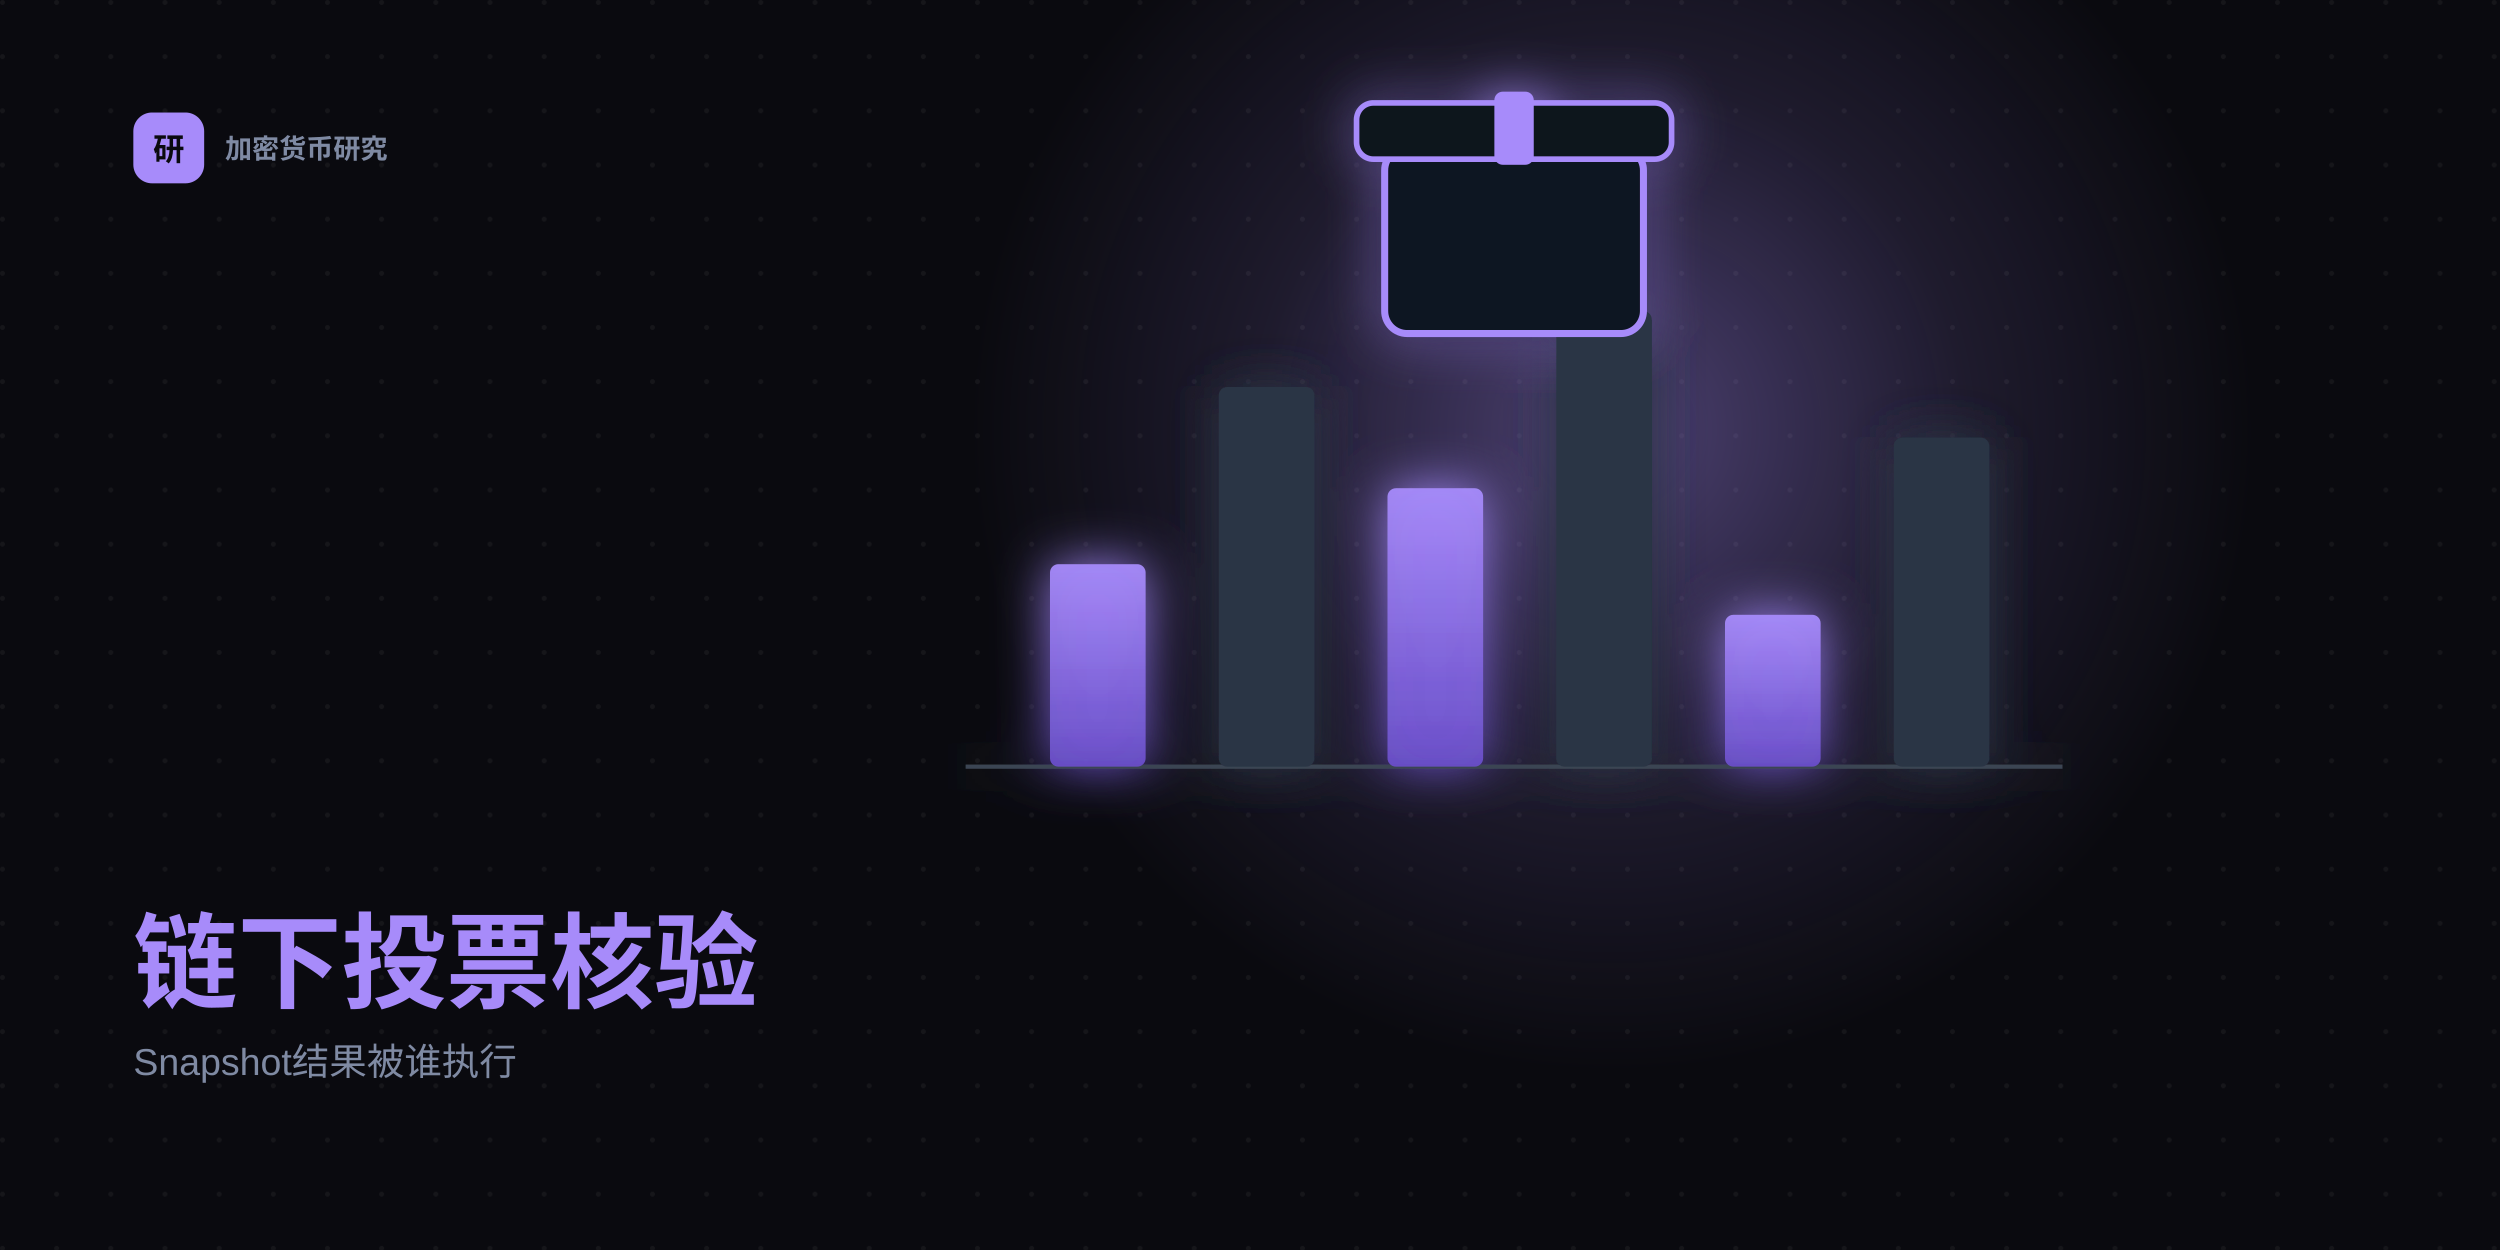
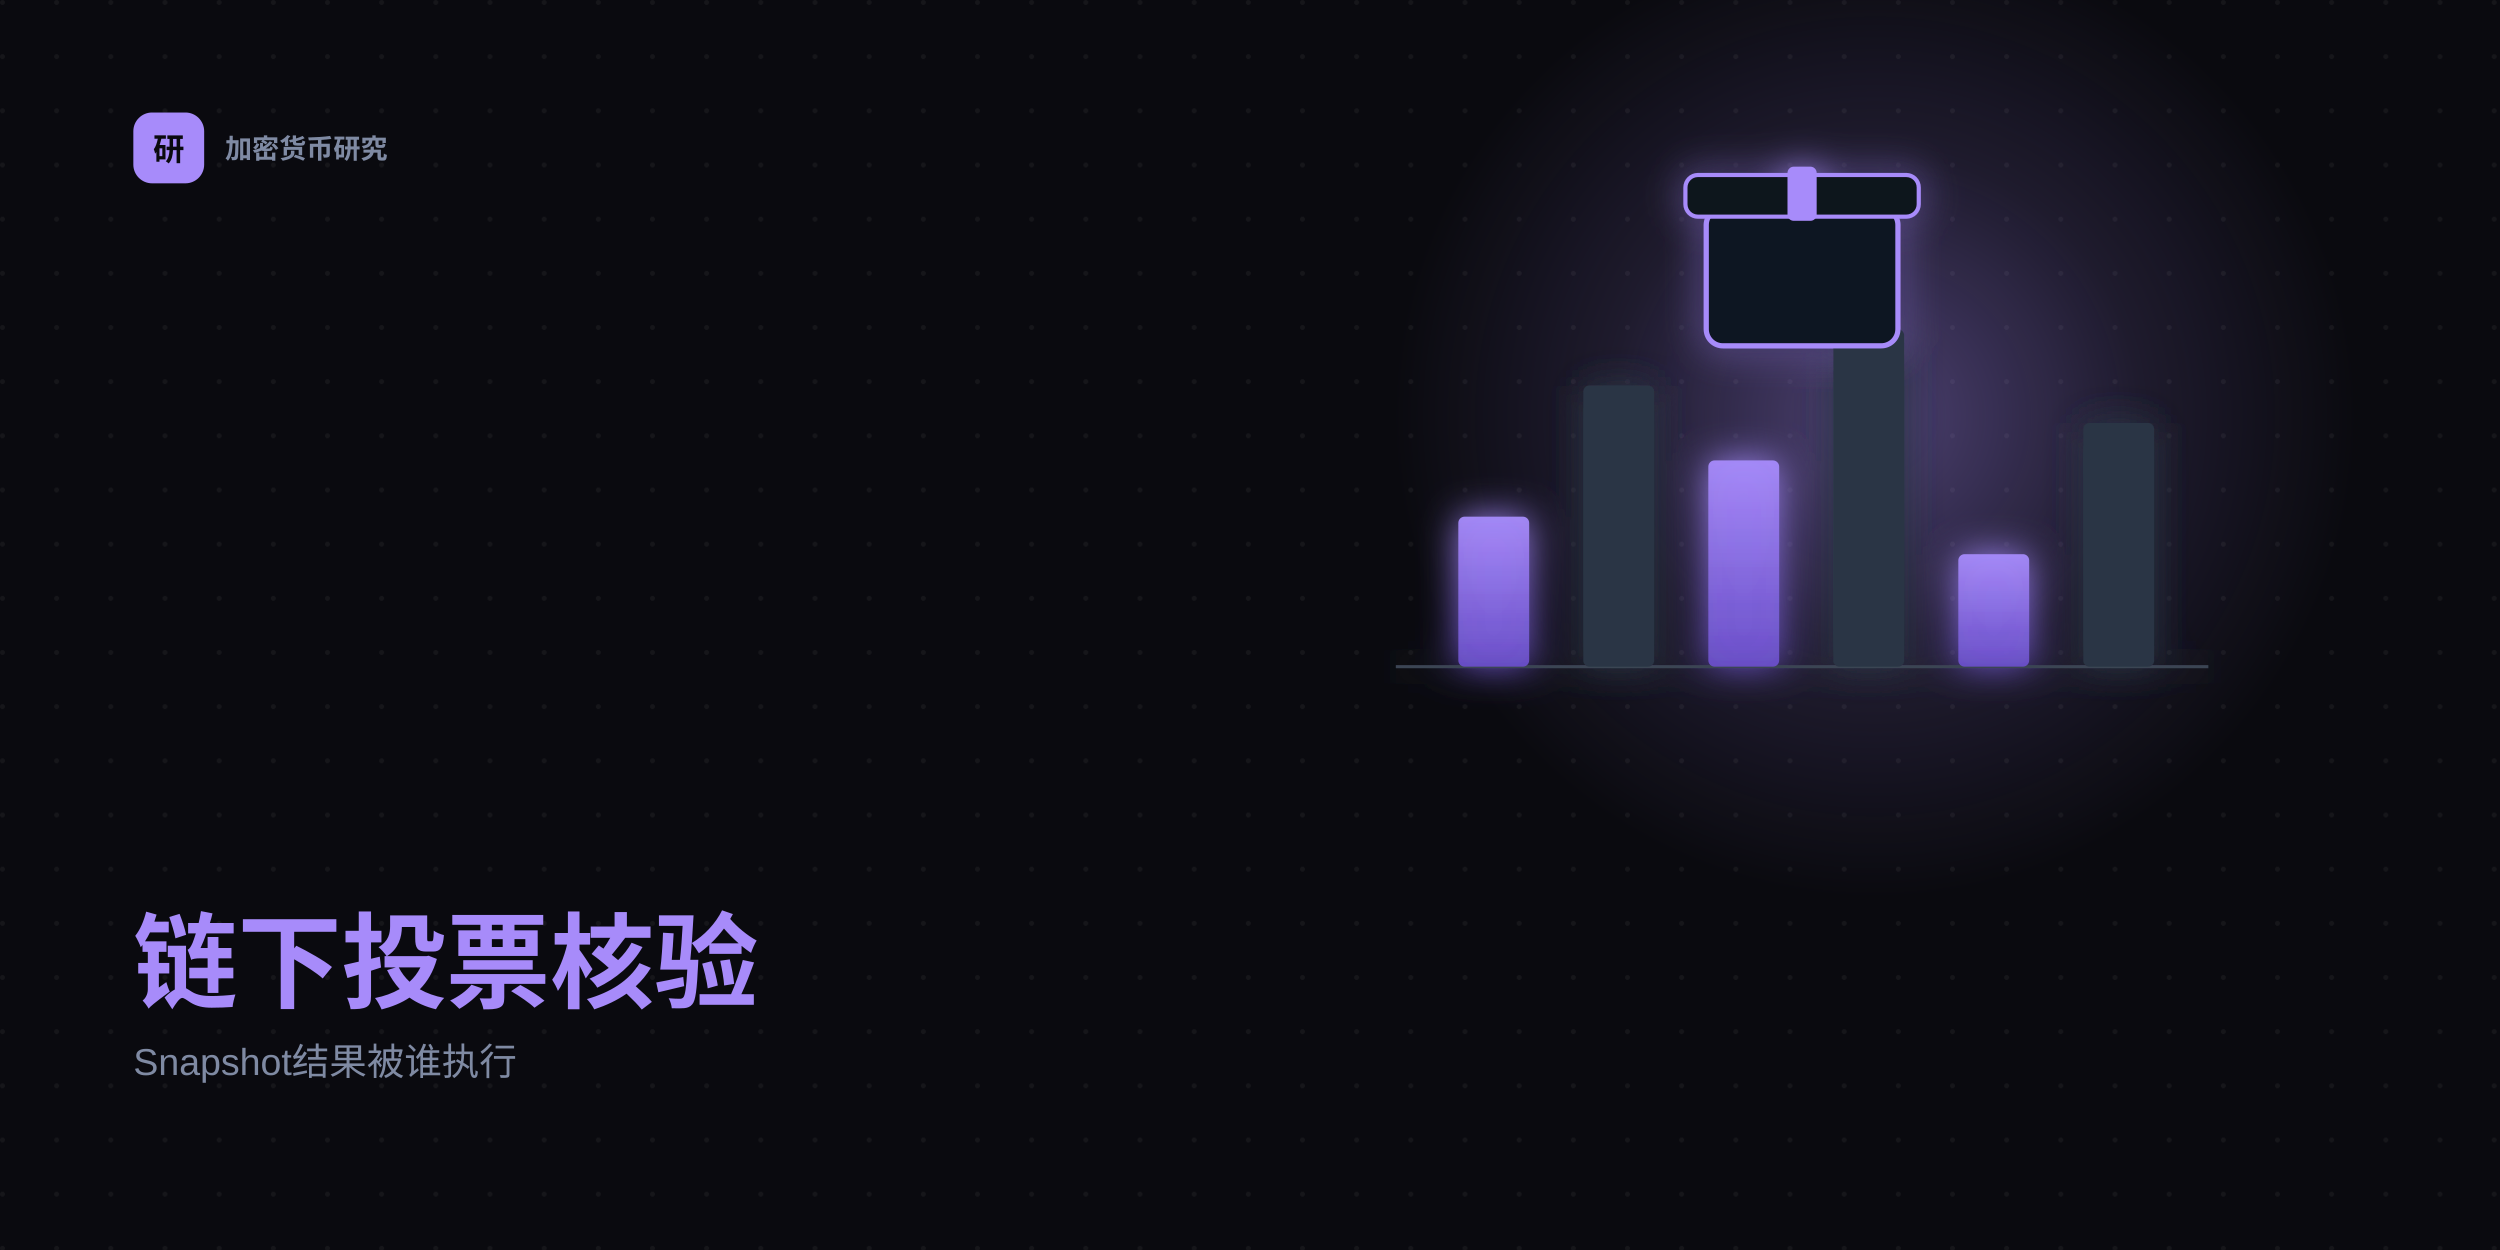
<svg xmlns="http://www.w3.org/2000/svg" viewBox="0 0 1200 600" role="img" aria-label="链下投票核验：Snapshot结果被谁执行 主题配图">
  <defs>
    <radialGradient id="glowsnapshotofzh" cx="50%" cy="50%" r="50%">
      <stop offset="0%" stop-color="#a78bfa" stop-opacity="0.42" />
      <stop offset="55%" stop-color="#a78bfa" stop-opacity="0.13" />
      <stop offset="100%" stop-color="#a78bfa" stop-opacity="0" />
    </radialGradient>
    <linearGradient id="barsnapshotofzh" x1="0" y1="1" x2="0" y2="0">
      <stop offset="0%" stop-color="#6a4fc9" stop-opacity="0.95" />
      <stop offset="100%" stop-color="#a78bfa" stop-opacity="0.95" />
    </linearGradient>
    <filter id="softsnapshotofzh" x="-80%" y="-80%" width="260%" height="260%">
      <feGaussianBlur stdDeviation="9" result="b" />
      <feMerge>
        <feMergeNode in="b" />
        <feMergeNode in="SourceGraphic" />
      </feMerge>
    </filter>
    <pattern id="dotssnapshotofzh" width="26" height="26" patternUnits="userSpaceOnUse">
      <circle cx="1.2" cy="1.2" r="1.2" fill="#ffffff" fill-opacity="0.05" />
    </pattern>
  </defs>
  <rect width="1200" height="600" fill="#0a0a0f" />
  <rect width="1200" height="600" fill="url(#dotssnapshotofzh)" />
  <g transform="translate(64,54)">
    <rect x="0" y="0" width="34" height="34" rx="9" fill="#a78bfa" />
    <text x="17" y="23" font-family="'Segoe UI',Arial,sans-serif" font-size="15" font-weight="700" fill="#0a0a0f" text-anchor="middle">研</text>
    <text x="44" y="22" font-family="'Segoe UI',Arial,sans-serif" font-size="13" font-weight="600" fill="#7f8aa3">加密货币研究</text>
  </g>
-   <g transform="translate(-441,-64) scale(1.35)">
-     <circle cx="900" cy="200" r="230" fill="url(#glowsnapshotofzh)" />
-     <g filter="url(#softsnapshotofzh)">
-       <line x1="670" y1="320" x2="1060" y2="320" stroke="#3a4452" stroke-width="1.5" />
-       <rect x="700" y="248" width="34" height="72" rx="3" fill="url(#barsnapshotofzh)" />
-       <rect x="760" y="185" width="34" height="135" rx="3" fill="#2a3444" />
-       <rect x="820" y="221" width="34" height="99" rx="3" fill="url(#barsnapshotofzh)" />
-       <rect x="880" y="158" width="34" height="162" rx="3" fill="#2a3444" />
-       <rect x="940" y="266" width="34" height="54" rx="3" fill="url(#barsnapshotofzh)" />
-       <rect x="1000" y="203" width="34" height="117" rx="3" fill="#2a3444" />
-       <g transform="translate(865,110)">
-         <rect x="-46" y="-10" width="92" height="66" rx="8" fill="#0e1420" stroke="#a78bfa" stroke-width="2.5" />
-         <rect x="-56" y="-26" width="112" height="20" rx="6" fill="#10161f" stroke="#a78bfa" stroke-width="2" />
-         <rect x="-7" y="-30" width="14" height="26" rx="3" fill="#a78bfa" />
-       </g>
+   <circle cx="900" cy="200" r="230" fill="url(#glowsnapshotofzh)" />
+   <g filter="url(#softsnapshotofzh)">
+     <line x1="670" y1="320" x2="1060" y2="320" stroke="#3a4452" stroke-width="1.5" />
+     <rect x="700" y="248" width="34" height="72" rx="3" fill="url(#barsnapshotofzh)" />
+     <rect x="760" y="185" width="34" height="135" rx="3" fill="#2a3444" />
+     <rect x="820" y="221" width="34" height="99" rx="3" fill="url(#barsnapshotofzh)" />
+     <rect x="880" y="158" width="34" height="162" rx="3" fill="#2a3444" />
+     <rect x="940" y="266" width="34" height="54" rx="3" fill="url(#barsnapshotofzh)" />
+     <rect x="1000" y="203" width="34" height="117" rx="3" fill="#2a3444" />
+     <g transform="translate(865,110)">
+       <rect x="-46" y="-10" width="92" height="66" rx="8" fill="#0e1420" stroke="#a78bfa" stroke-width="2.5" />
+       <rect x="-56" y="-26" width="112" height="20" rx="6" fill="#10161f" stroke="#a78bfa" stroke-width="2" />
+       <rect x="-7" y="-30" width="14" height="26" rx="3" fill="#a78bfa" />
    </g>
  </g>
  <g font-family="'Segoe UI',Arial,sans-serif" font-weight="800">
    <text font-size="50" fill="#a78bfa">
      <tspan x="64" y="480">链下投票核验</tspan>
    </text>
  </g>
  <text x="64" y="516" font-family="'Segoe UI',Arial,sans-serif" font-size="18" fill="#7f8aa3">Snapshot结果被谁执行</text>
</svg>
